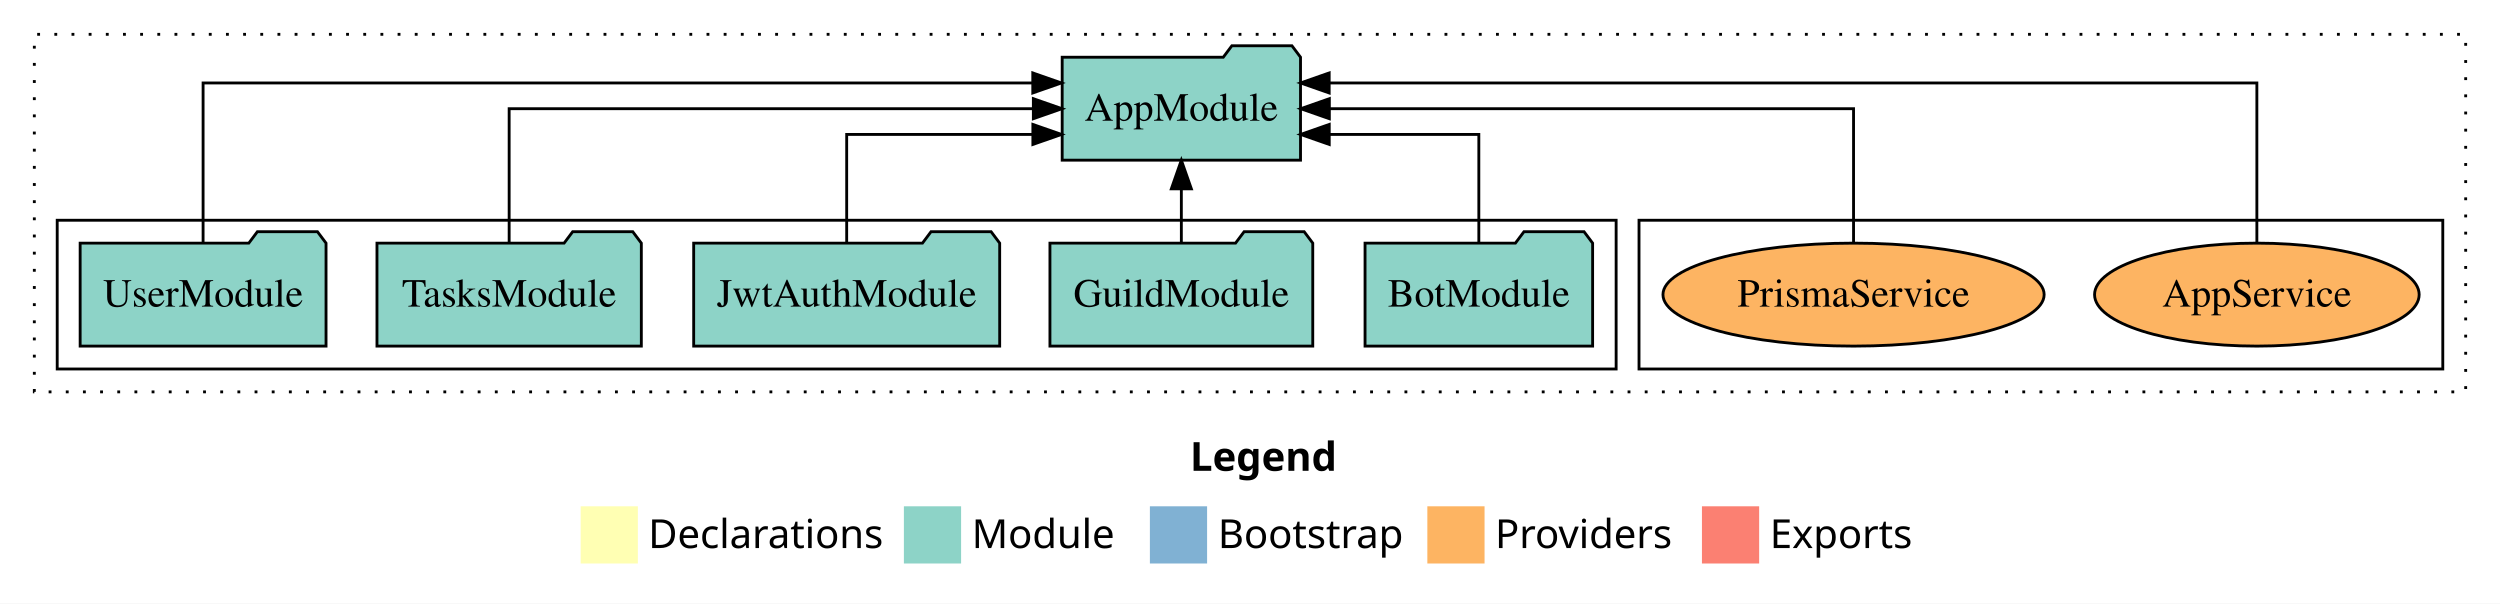
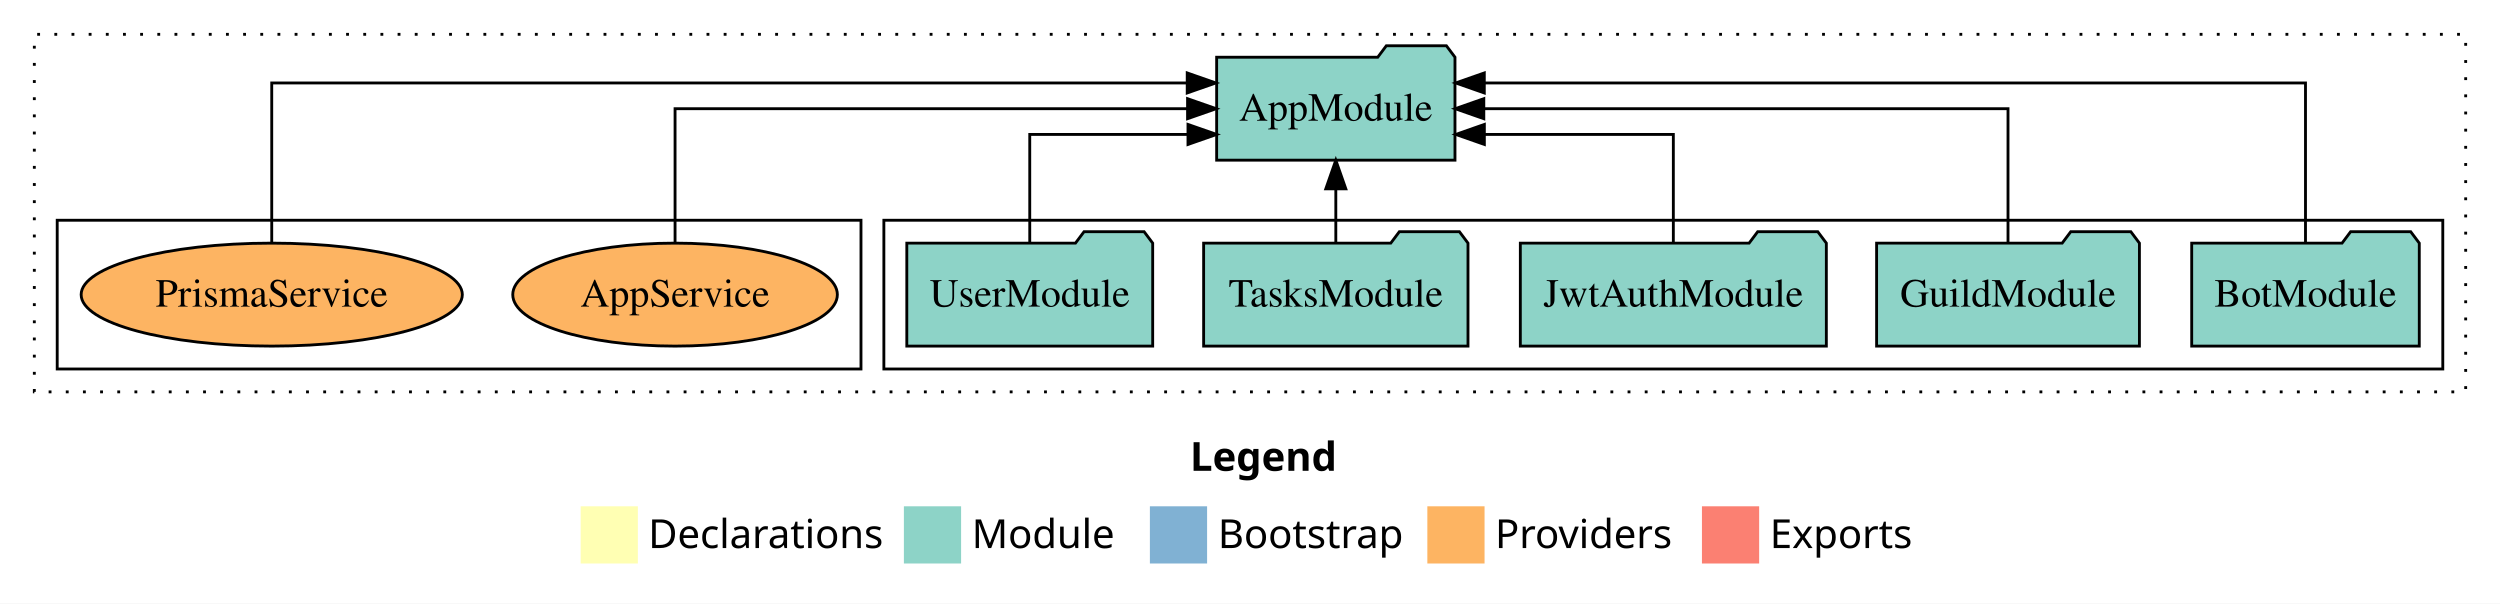
<svg xmlns="http://www.w3.org/2000/svg" width="874pt" height="211pt" viewBox="0.00 0.00 874.00 211.00">
  <g id="graph0" class="graph" transform="scale(1 1) rotate(0) translate(4 207)">
    <polygon fill="white" stroke="transparent" points="-4,4 -4,-207 870,-207 870,4 -4,4" />
    <text text-anchor="start" x="412.01" y="-42.4" font-family="Times-12" font-weight="bold" font-size="14.00">Legend</text>
    <polygon fill="#ffffb3" stroke="transparent" points="199,-10 199,-30 219,-30 219,-10 199,-10" />
    <text text-anchor="start" x="222.63" y="-15.4" font-family="Times-12" font-size="14.00">  Declarations</text>
    <polygon fill="#8dd3c7" stroke="transparent" points="312,-10 312,-30 332,-30 332,-10 312,-10" />
    <text text-anchor="start" x="335.73" y="-15.4" font-family="Times-12" font-size="14.00">  Module</text>
    <polygon fill="#80b1d3" stroke="transparent" points="398,-10 398,-30 418,-30 418,-10 398,-10" />
    <text text-anchor="start" x="421.78" y="-15.4" font-family="Times-12" font-size="14.00">  Bootstrap</text>
    <polygon fill="#fdb462" stroke="transparent" points="495,-10 495,-30 515,-30 515,-10 495,-10" />
    <text text-anchor="start" x="518.67" y="-15.4" font-family="Times-12" font-size="14.00">  Providers</text>
    <polygon fill="#fb8072" stroke="transparent" points="591,-10 591,-30 611,-30 611,-10 591,-10" />
    <text text-anchor="start" x="614.73" y="-15.4" font-family="Times-12" font-size="14.00">  Exports</text>
    <g id="clust1" class="cluster">
      <polygon fill="none" stroke="black" stroke-dasharray="1,5" points="8,-70 8,-195 858,-195 858,-70 8,-70" />
    </g>
+     <g id="clust3" class="cluster">
+       <polygon fill="none" stroke="black" points="305,-78 305,-130 850,-130 850,-78 305,-78" />
+     </g>
    <g id="clust6" class="cluster">
-       <polygon fill="none" stroke="black" points="569,-78 569,-130 850,-130 850,-78 569,-78" />
-     </g>
-     <g id="clust3" class="cluster">
-       <polygon fill="none" stroke="black" points="16,-78 16,-130 561,-130 561,-78 16,-78" />
+       <polygon fill="none" stroke="black" points="16,-78 16,-130 297,-130 297,-78 16,-78" />
    </g>
    <g id="node1" class="node">
-       <polygon fill="#8dd3c7" stroke="black" points="552.78,-122 549.78,-126 528.78,-126 525.78,-122 473.22,-122 473.22,-86 552.78,-86 552.78,-122" />
-       <text text-anchor="middle" x="513" y="-99.8" font-family="Times,serif" font-size="14.00">BotModule</text>
+       <polygon fill="#8dd3c7" stroke="black" points="841.78,-122 838.78,-126 817.78,-126 814.78,-122 762.22,-122 762.22,-86 841.78,-86 841.78,-122" />
+       <text text-anchor="middle" x="802" y="-99.8" font-family="Times,serif" font-size="14.00">BotModule</text>
    </g>
    <g id="node6" class="node">
-       <polygon fill="#8dd3c7" stroke="black" points="450.66,-187 447.66,-191 426.66,-191 423.66,-187 367.34,-187 367.34,-151 450.66,-151 450.66,-187" />
-       <text text-anchor="middle" x="409" y="-164.8" font-family="Times,serif" font-size="14.00">AppModule</text>
+       <polygon fill="#8dd3c7" stroke="black" points="504.66,-187 501.66,-191 480.66,-191 477.66,-187 421.34,-187 421.34,-151 504.66,-151 504.66,-187" />
+       <text text-anchor="middle" x="463" y="-164.8" font-family="Times,serif" font-size="14.00">AppModule</text>
    </g>
    <g id="edge1" class="edge">
-       <path fill="none" stroke="black" d="M513,-122.03C513,-138.4 513,-160 513,-160 513,-160 460.7,-160 460.7,-160" />
-       <polygon fill="black" stroke="black" points="460.7,-156.5 450.7,-160 460.7,-163.5 460.7,-156.5" />
+       <path fill="none" stroke="black" d="M802,-122.29C802,-144.21 802,-178 802,-178 802,-178 514.91,-178 514.91,-178" />
+       <polygon fill="black" stroke="black" points="514.91,-174.5 504.91,-178 514.91,-181.5 514.91,-174.5" />
    </g>
    <g id="node2" class="node">
-       <polygon fill="#8dd3c7" stroke="black" points="454.94,-122 451.94,-126 430.94,-126 427.94,-122 363.06,-122 363.06,-86 454.94,-86 454.94,-122" />
-       <text text-anchor="middle" x="409" y="-99.8" font-family="Times,serif" font-size="14.00">GuildModule</text>
+       <polygon fill="#8dd3c7" stroke="black" points="743.94,-122 740.94,-126 719.94,-126 716.94,-122 652.06,-122 652.06,-86 743.94,-86 743.94,-122" />
+       <text text-anchor="middle" x="698" y="-99.8" font-family="Times,serif" font-size="14.00">GuildModule</text>
    </g>
    <g id="edge2" class="edge">
-       <path fill="none" stroke="black" d="M409,-122.11C409,-122.11 409,-140.99 409,-140.99" />
-       <polygon fill="black" stroke="black" points="405.5,-140.99 409,-150.99 412.5,-140.99 405.5,-140.99" />
+       <path fill="none" stroke="black" d="M698,-122.11C698,-141.34 698,-169 698,-169 698,-169 514.74,-169 514.74,-169" />
+       <polygon fill="black" stroke="black" points="514.74,-165.5 504.74,-169 514.74,-172.5 514.74,-165.5" />
    </g>
    <g id="node3" class="node">
-       <polygon fill="#8dd3c7" stroke="black" points="345.49,-122 342.49,-126 321.49,-126 318.49,-122 238.51,-122 238.51,-86 345.49,-86 345.49,-122" />
-       <text text-anchor="middle" x="292" y="-99.8" font-family="Times,serif" font-size="14.00">JwtAuthModule</text>
+       <polygon fill="#8dd3c7" stroke="black" points="634.49,-122 631.49,-126 610.49,-126 607.49,-122 527.51,-122 527.51,-86 634.49,-86 634.49,-122" />
+       <text text-anchor="middle" x="581" y="-99.8" font-family="Times,serif" font-size="14.00">JwtAuthModule</text>
    </g>
    <g id="edge3" class="edge">
-       <path fill="none" stroke="black" d="M292,-122.03C292,-138.4 292,-160 292,-160 292,-160 357.09,-160 357.09,-160" />
-       <polygon fill="black" stroke="black" points="357.09,-163.5 367.09,-160 357.09,-156.5 357.09,-163.5" />
+       <path fill="none" stroke="black" d="M581,-122.03C581,-138.4 581,-160 581,-160 581,-160 514.93,-160 514.93,-160" />
+       <polygon fill="black" stroke="black" points="514.93,-156.5 504.93,-160 514.93,-163.5 514.93,-156.5" />
    </g>
    <g id="node4" class="node">
-       <polygon fill="#8dd3c7" stroke="black" points="220.21,-122 217.21,-126 196.21,-126 193.21,-122 127.79,-122 127.79,-86 220.21,-86 220.21,-122" />
-       <text text-anchor="middle" x="174" y="-99.8" font-family="Times,serif" font-size="14.00">TasksModule</text>
+       <polygon fill="#8dd3c7" stroke="black" points="509.21,-122 506.21,-126 485.21,-126 482.21,-122 416.79,-122 416.79,-86 509.21,-86 509.21,-122" />
+       <text text-anchor="middle" x="463" y="-99.8" font-family="Times,serif" font-size="14.00">TasksModule</text>
    </g>
    <g id="edge4" class="edge">
-       <path fill="none" stroke="black" d="M174,-122.11C174,-141.34 174,-169 174,-169 174,-169 357.26,-169 357.26,-169" />
-       <polygon fill="black" stroke="black" points="357.26,-172.5 367.26,-169 357.26,-165.5 357.26,-172.5" />
+       <path fill="none" stroke="black" d="M463,-122.11C463,-122.11 463,-140.99 463,-140.99" />
+       <polygon fill="black" stroke="black" points="459.5,-140.99 463,-150.99 466.5,-140.99 459.5,-140.99" />
    </g>
    <g id="node5" class="node">
-       <polygon fill="#8dd3c7" stroke="black" points="109.98,-122 106.98,-126 85.98,-126 82.98,-122 24.02,-122 24.02,-86 109.98,-86 109.98,-122" />
-       <text text-anchor="middle" x="67" y="-99.8" font-family="Times,serif" font-size="14.00">UserModule</text>
+       <polygon fill="#8dd3c7" stroke="black" points="398.98,-122 395.98,-126 374.98,-126 371.98,-122 313.02,-122 313.02,-86 398.98,-86 398.98,-122" />
+       <text text-anchor="middle" x="356" y="-99.8" font-family="Times,serif" font-size="14.00">UserModule</text>
    </g>
    <g id="edge5" class="edge">
-       <path fill="none" stroke="black" d="M67,-122.29C67,-144.21 67,-178 67,-178 67,-178 357.06,-178 357.06,-178" />
-       <polygon fill="black" stroke="black" points="357.06,-181.5 367.06,-178 357.06,-174.5 357.06,-181.5" />
+       <path fill="none" stroke="black" d="M356,-122.03C356,-138.4 356,-160 356,-160 356,-160 411.32,-160 411.32,-160" />
+       <polygon fill="black" stroke="black" points="411.32,-163.5 421.32,-160 411.32,-156.5 411.32,-163.5" />
    </g>
    <g id="node7" class="node">
-       <ellipse fill="#fdb462" stroke="black" cx="785" cy="-104" rx="56.74" ry="18" />
-       <text text-anchor="middle" x="785" y="-99.8" font-family="Times,serif" font-size="14.00">AppService</text>
+       <ellipse fill="#fdb462" stroke="black" cx="232" cy="-104" rx="56.74" ry="18" />
+       <text text-anchor="middle" x="232" y="-99.8" font-family="Times,serif" font-size="14.00">AppService</text>
    </g>
    <g id="edge6" class="edge">
-       <path fill="none" stroke="black" d="M785,-122.29C785,-144.21 785,-178 785,-178 785,-178 460.68,-178 460.68,-178" />
-       <polygon fill="black" stroke="black" points="460.68,-174.5 450.68,-178 460.68,-181.5 460.68,-174.5" />
+       <path fill="none" stroke="black" d="M232,-122.11C232,-141.34 232,-169 232,-169 232,-169 411.17,-169 411.17,-169" />
+       <polygon fill="black" stroke="black" points="411.17,-172.5 421.17,-169 411.17,-165.5 411.17,-172.5" />
    </g>
    <g id="node8" class="node">
-       <ellipse fill="#fdb462" stroke="black" cx="644" cy="-104" rx="66.63" ry="18" />
-       <text text-anchor="middle" x="644" y="-99.8" font-family="Times,serif" font-size="14.00">PrismaService</text>
+       <ellipse fill="#fdb462" stroke="black" cx="91" cy="-104" rx="66.63" ry="18" />
+       <text text-anchor="middle" x="91" y="-99.8" font-family="Times,serif" font-size="14.00">PrismaService</text>
    </g>
    <g id="edge7" class="edge">
-       <path fill="none" stroke="black" d="M644,-122.11C644,-141.34 644,-169 644,-169 644,-169 460.74,-169 460.74,-169" />
-       <polygon fill="black" stroke="black" points="460.74,-165.5 450.74,-169 460.74,-172.5 460.74,-165.5" />
+       <path fill="none" stroke="black" d="M91,-122.29C91,-144.21 91,-178 91,-178 91,-178 411.05,-178 411.05,-178" />
+       <polygon fill="black" stroke="black" points="411.05,-181.5 421.05,-178 411.05,-174.5 411.05,-181.5" />
    </g>
  </g>
</svg>
